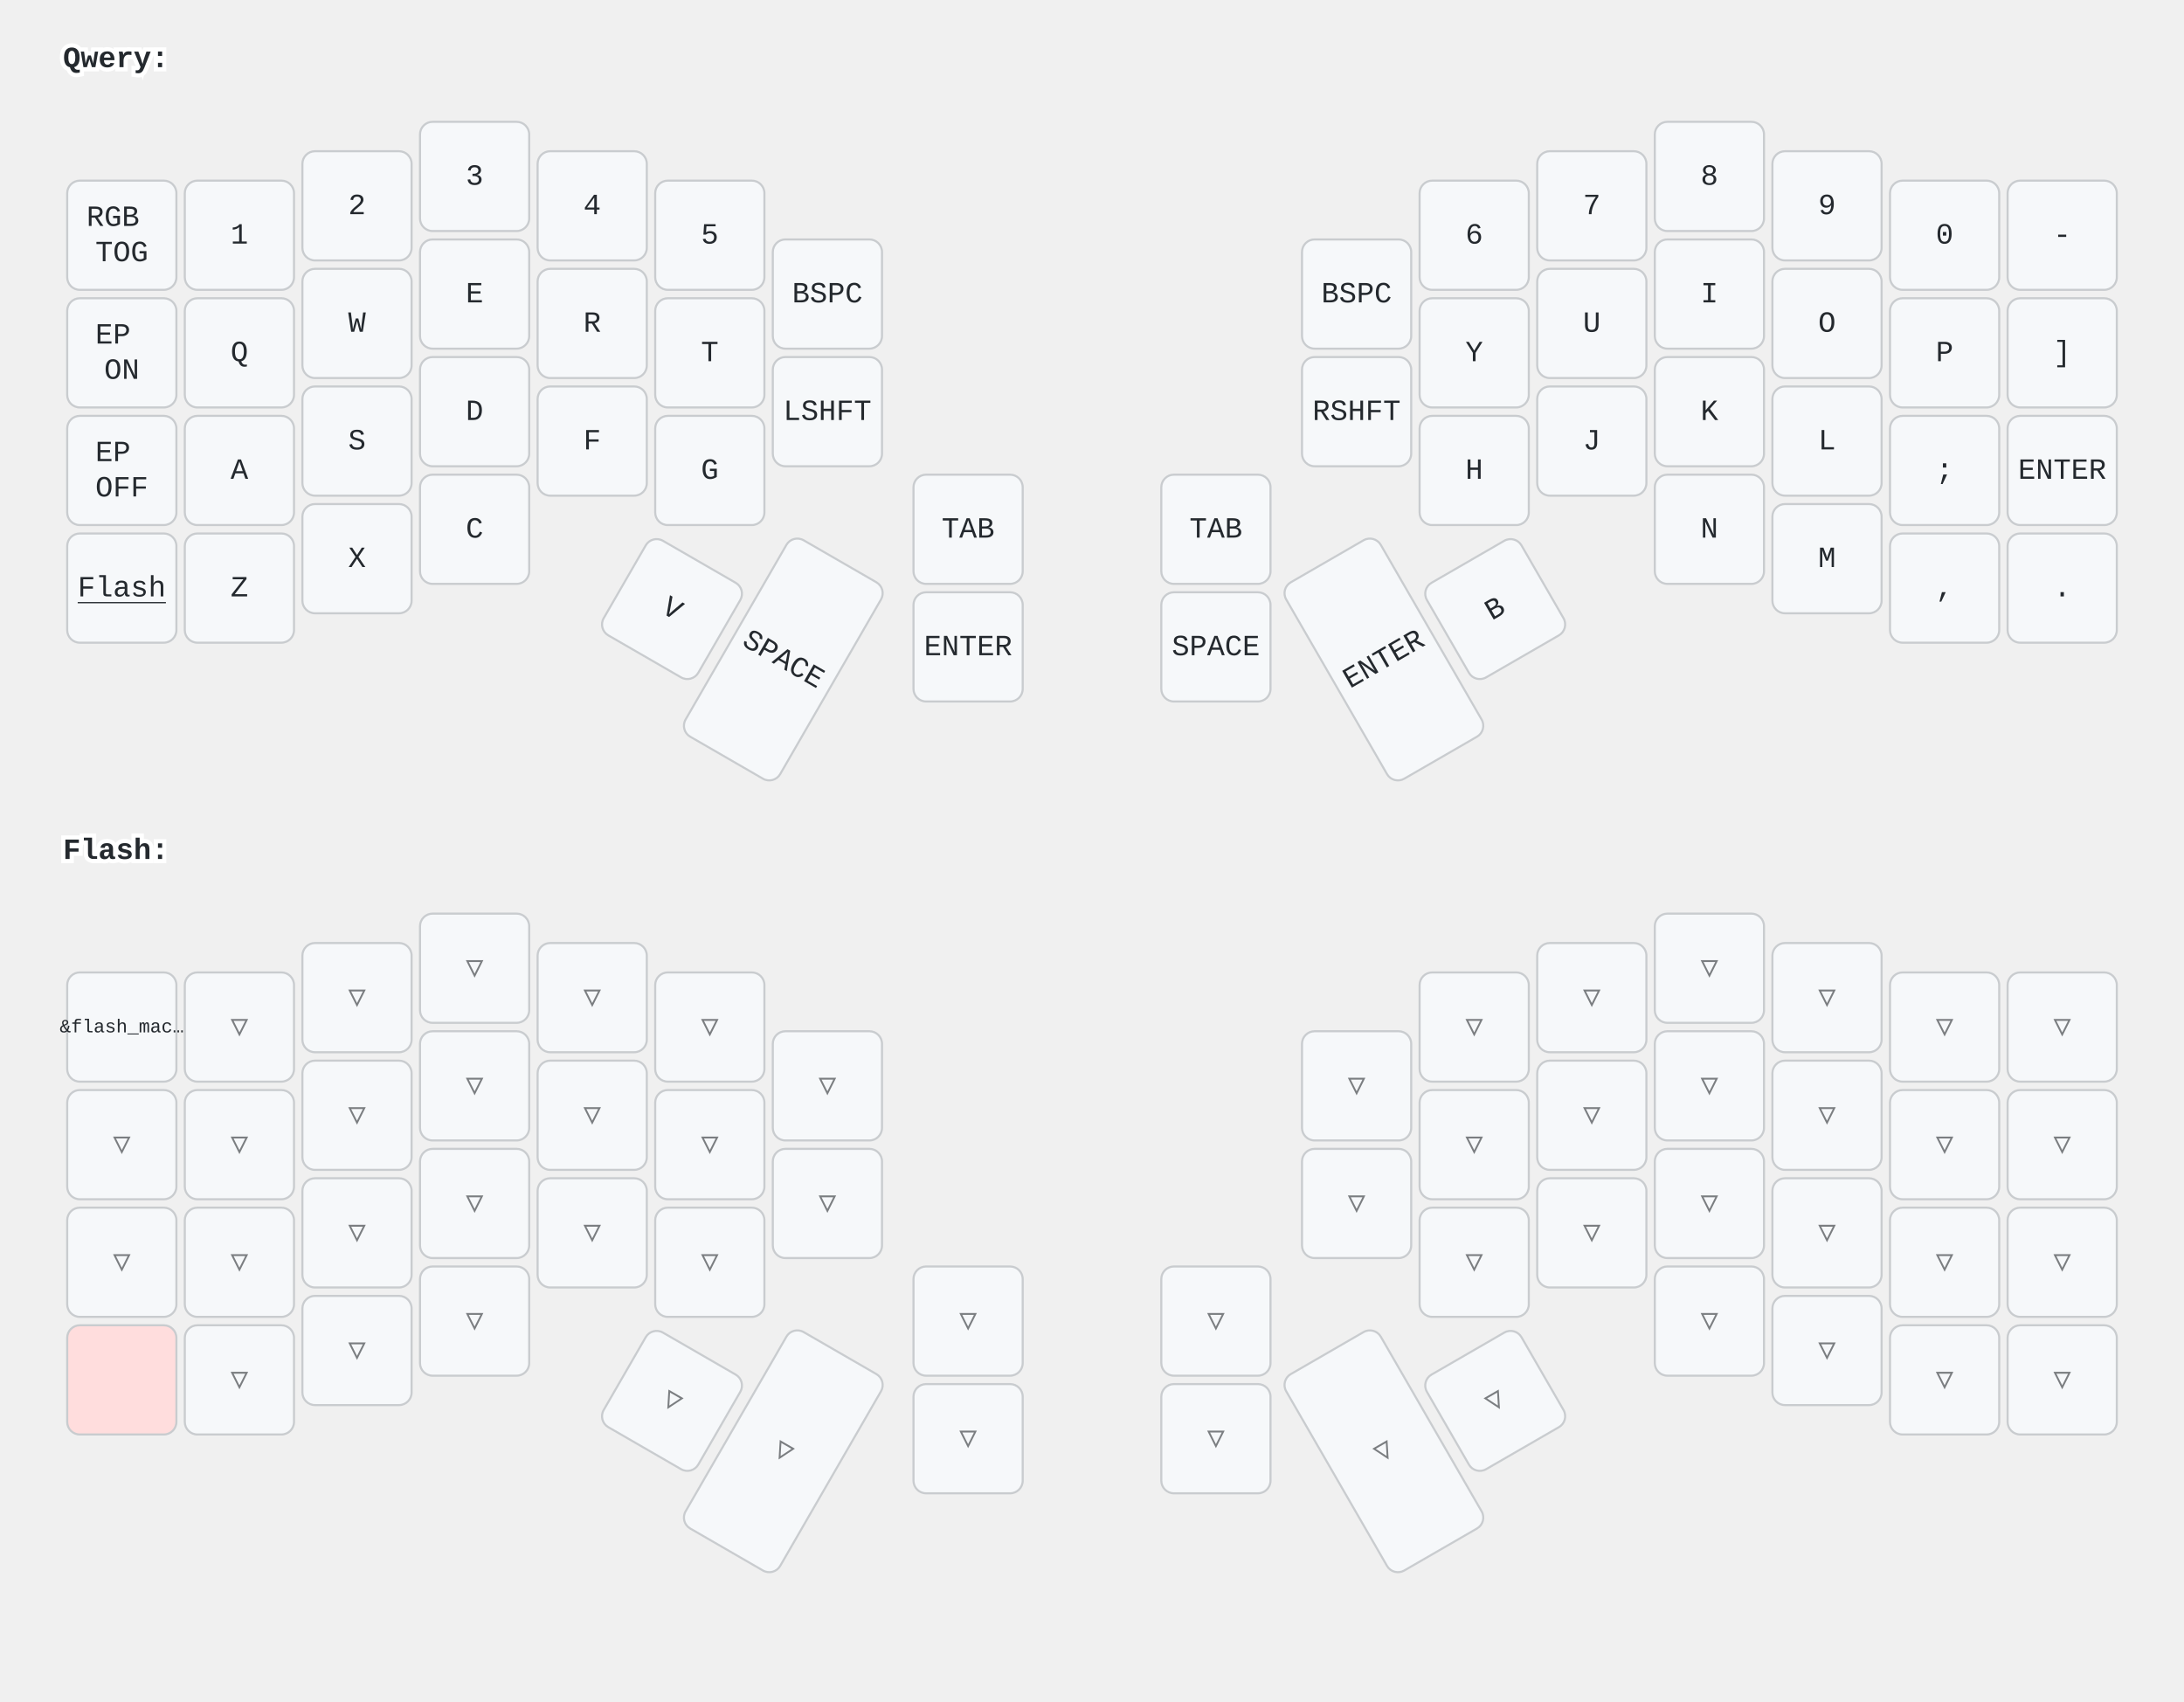
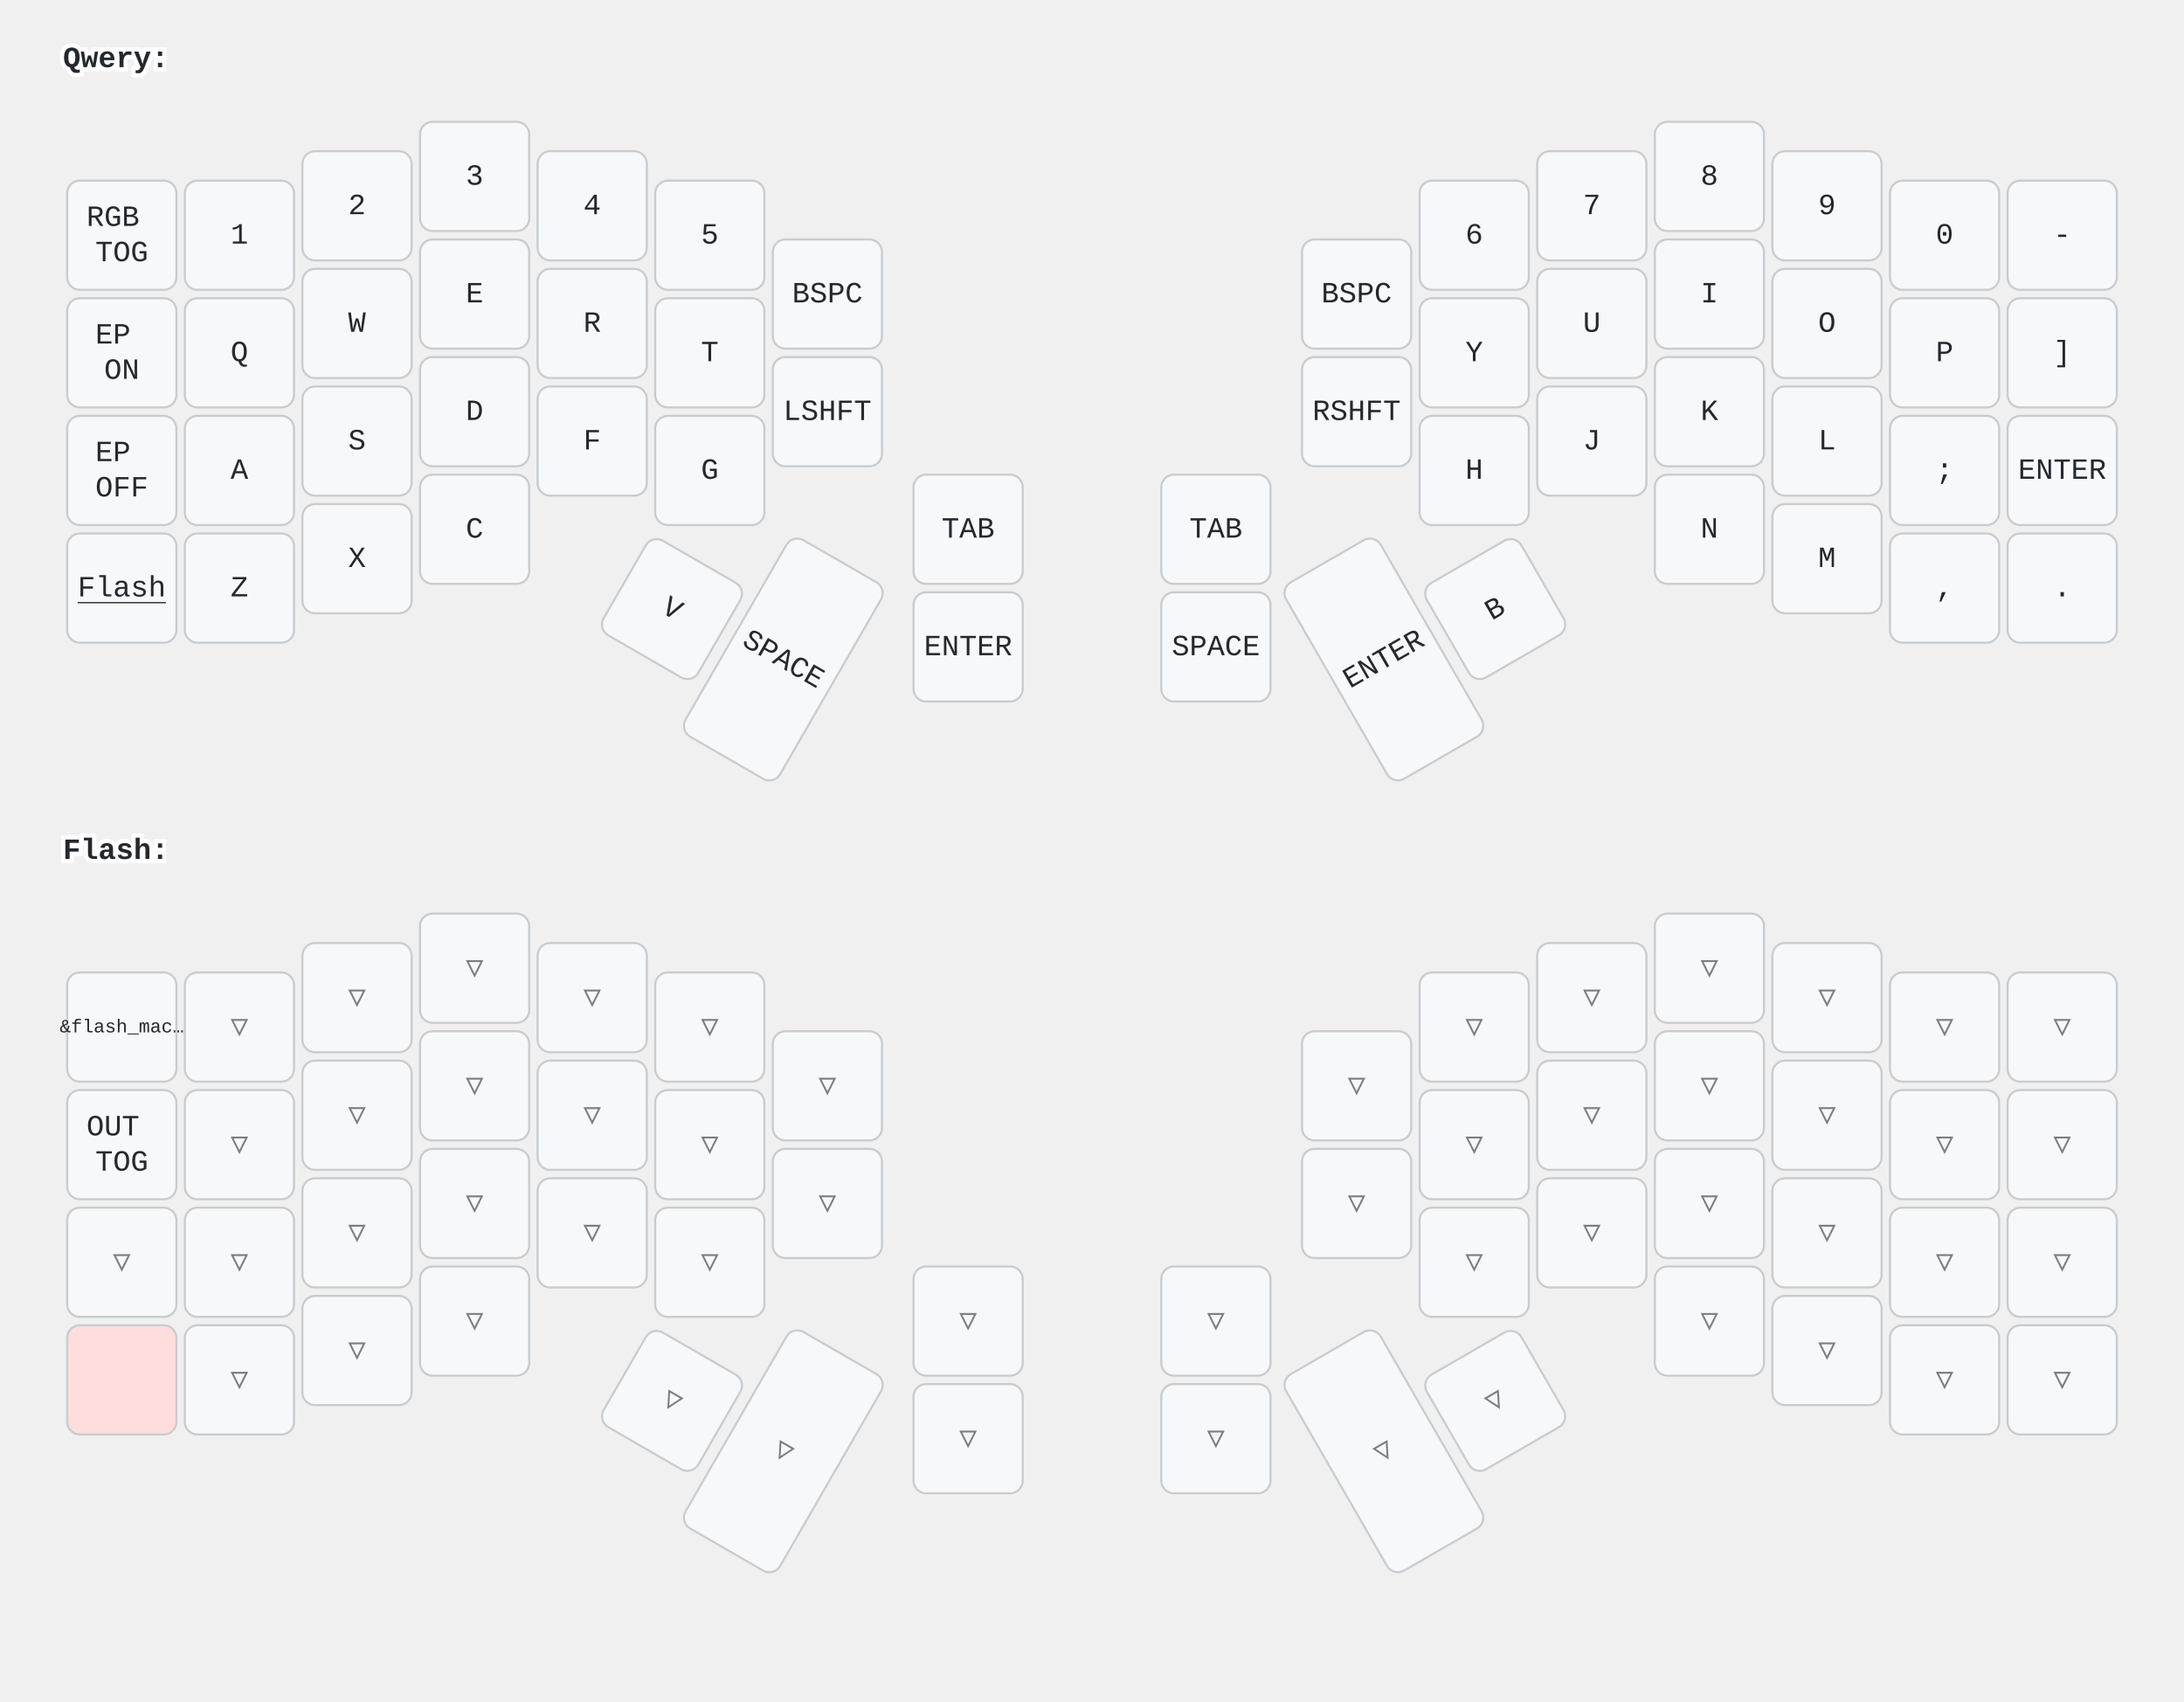
<svg xmlns="http://www.w3.org/2000/svg" width="1040" height="810" viewBox="0 0 1040 810" class="keymap">
  <style>/* inherit to force styles through use tags */
svg path {
    fill: inherit;
}

/* font and background color specifications */
svg.keymap {
    font-family: SFMono-Regular,Consolas,Liberation Mono,Menlo,monospace;
    font-size: 14px;
    font-kerning: normal;
    text-rendering: optimizeLegibility;
    fill: #24292e;
}

/* default key styling */
rect.key {
    fill: #f6f8fa;
}

rect.key, rect.combo {
    stroke: #c9cccf;
    stroke-width: 1;
}

/* default key side styling, only used is draw_key_sides is set */
rect.side {
    filter: brightness(90%);
}

/* color accent for combo boxes */
rect.combo, rect.combo-separate {
    fill: #cdf;
}

/* color accent for held keys */
rect.held, rect.combo.held {
    fill: #fdd;
}

/* color accent for ghost (optional) keys */
rect.ghost, rect.combo.ghost {
    stroke-dasharray: 4, 4;
    stroke-width: 2;
}

text {
    text-anchor: middle;
    dominant-baseline: middle;
}

/* styling for layer labels */
text.label {
    font-weight: bold;
    text-anchor: start;
    stroke: white;
    stroke-width: 4;
    paint-order: stroke;
}

/* styling for optional footer */
text.footer {
    text-anchor: end;
    dominant-baseline: auto;
    stroke: white;
    stroke-width: 4;
    paint-order: stroke;
}

/* styling for combo tap, and key hold/shifted label text */
text.combo, text.hold, text.shifted {
    font-size: 11px;
}

text.hold {
    text-anchor: middle;
    dominant-baseline: auto;
}

text.shifted {
    text-anchor: middle;
    dominant-baseline: hanging;
}

text.layer-activator {
    text-decoration: underline;
}

/* styling for hold/shifted label text in combo box */
text.combo.hold, text.combo.shifted {
    font-size: 8px;
}

/* lighter symbol for transparent keys */
text.trans {
    fill: #7b7e81;
}

/* styling for combo dendrons */
path.combo {
    stroke-width: 1;
    stroke: gray;
    fill: none;
}

/* Start Tabler Icons Cleanup */
/* cannot use height/width with glyphs */
.icon-tabler &gt; path {
    fill: inherit;
    stroke: inherit;
    stroke-width: 2;
}
/* hide tabler's default box */
.icon-tabler &gt; path[stroke="none"][fill="none"] {
    visibility: hidden;
}
/* End Tabler Icons Cleanup */
</style>
  <g transform="translate(30, 0)" class="layer-Qwery">
    <text x="0" y="28" class="label" id="Qwery">Qwery:</text>
    <g transform="translate(0, 56)">
      <g transform="translate(28, 56)" class="key keypos-0">
        <rect rx="6" ry="6" x="-26" y="-26" width="52" height="52" class="key" />
        <text x="0" y="0" class="key tap">
          <tspan x="0" dy="-0.6em">RGB</tspan>
          <tspan x="0" dy="1.2em">TOG</tspan>
        </text>
      </g>
      <g transform="translate(84, 56)" class="key keypos-1">
        <rect rx="6" ry="6" x="-26" y="-26" width="52" height="52" class="key" />
        <text x="0" y="0" class="key tap">1</text>
      </g>
      <g transform="translate(140, 42)" class="key keypos-2">
        <rect rx="6" ry="6" x="-26" y="-26" width="52" height="52" class="key" />
        <text x="0" y="0" class="key tap">2</text>
      </g>
      <g transform="translate(196, 28)" class="key keypos-3">
        <rect rx="6" ry="6" x="-26" y="-26" width="52" height="52" class="key" />
        <text x="0" y="0" class="key tap">3</text>
      </g>
      <g transform="translate(252, 42)" class="key keypos-4">
        <rect rx="6" ry="6" x="-26" y="-26" width="52" height="52" class="key" />
        <text x="0" y="0" class="key tap">4</text>
      </g>
      <g transform="translate(308, 56)" class="key keypos-5">
        <rect rx="6" ry="6" x="-26" y="-26" width="52" height="52" class="key" />
        <text x="0" y="0" class="key tap">5</text>
      </g>
      <g transform="translate(364, 84)" class="key keypos-6">
        <rect rx="6" ry="6" x="-26" y="-26" width="52" height="52" class="key" />
        <text x="0" y="0" class="key tap">BSPC</text>
      </g>
      <g transform="translate(616, 84)" class="key keypos-7">
        <rect rx="6" ry="6" x="-26" y="-26" width="52" height="52" class="key" />
        <text x="0" y="0" class="key tap">BSPC</text>
      </g>
      <g transform="translate(672, 56)" class="key keypos-8">
        <rect rx="6" ry="6" x="-26" y="-26" width="52" height="52" class="key" />
        <text x="0" y="0" class="key tap">6</text>
      </g>
      <g transform="translate(728, 42)" class="key keypos-9">
        <rect rx="6" ry="6" x="-26" y="-26" width="52" height="52" class="key" />
        <text x="0" y="0" class="key tap">7</text>
      </g>
      <g transform="translate(784, 28)" class="key keypos-10">
        <rect rx="6" ry="6" x="-26" y="-26" width="52" height="52" class="key" />
        <text x="0" y="0" class="key tap">8</text>
      </g>
      <g transform="translate(840, 42)" class="key keypos-11">
        <rect rx="6" ry="6" x="-26" y="-26" width="52" height="52" class="key" />
        <text x="0" y="0" class="key tap">9</text>
      </g>
      <g transform="translate(896, 56)" class="key keypos-12">
        <rect rx="6" ry="6" x="-26" y="-26" width="52" height="52" class="key" />
        <text x="0" y="0" class="key tap">0</text>
      </g>
      <g transform="translate(952, 56)" class="key keypos-13">
        <rect rx="6" ry="6" x="-26" y="-26" width="52" height="52" class="key" />
        <text x="0" y="0" class="key tap">-</text>
      </g>
      <g transform="translate(28, 112)" class="key keypos-14">
        <rect rx="6" ry="6" x="-26" y="-26" width="52" height="52" class="key" />
        <text x="0" y="0" class="key tap">
          <tspan x="0" dy="-0.6em">EP</tspan>
          <tspan x="0" dy="1.2em">ON</tspan>
        </text>
      </g>
      <g transform="translate(84, 112)" class="key keypos-15">
        <rect rx="6" ry="6" x="-26" y="-26" width="52" height="52" class="key" />
        <text x="0" y="0" class="key tap">Q</text>
      </g>
      <g transform="translate(140, 98)" class="key keypos-16">
        <rect rx="6" ry="6" x="-26" y="-26" width="52" height="52" class="key" />
        <text x="0" y="0" class="key tap">W</text>
      </g>
      <g transform="translate(196, 84)" class="key keypos-17">
        <rect rx="6" ry="6" x="-26" y="-26" width="52" height="52" class="key" />
        <text x="0" y="0" class="key tap">E</text>
      </g>
      <g transform="translate(252, 98)" class="key keypos-18">
        <rect rx="6" ry="6" x="-26" y="-26" width="52" height="52" class="key" />
        <text x="0" y="0" class="key tap">R</text>
      </g>
      <g transform="translate(308, 112)" class="key keypos-19">
        <rect rx="6" ry="6" x="-26" y="-26" width="52" height="52" class="key" />
        <text x="0" y="0" class="key tap">T</text>
      </g>
      <g transform="translate(364, 140)" class="key keypos-20">
        <rect rx="6" ry="6" x="-26" y="-26" width="52" height="52" class="key" />
        <text x="0" y="0" class="key tap">LSHFT</text>
      </g>
      <g transform="translate(616, 140)" class="key keypos-21">
        <rect rx="6" ry="6" x="-26" y="-26" width="52" height="52" class="key" />
        <text x="0" y="0" class="key tap">RSHFT</text>
      </g>
      <g transform="translate(672, 112)" class="key keypos-22">
        <rect rx="6" ry="6" x="-26" y="-26" width="52" height="52" class="key" />
        <text x="0" y="0" class="key tap">Y</text>
      </g>
      <g transform="translate(728, 98)" class="key keypos-23">
        <rect rx="6" ry="6" x="-26" y="-26" width="52" height="52" class="key" />
        <text x="0" y="0" class="key tap">U</text>
      </g>
      <g transform="translate(784, 84)" class="key keypos-24">
        <rect rx="6" ry="6" x="-26" y="-26" width="52" height="52" class="key" />
        <text x="0" y="0" class="key tap">I</text>
      </g>
      <g transform="translate(840, 98)" class="key keypos-25">
        <rect rx="6" ry="6" x="-26" y="-26" width="52" height="52" class="key" />
        <text x="0" y="0" class="key tap">O</text>
      </g>
      <g transform="translate(896, 112)" class="key keypos-26">
        <rect rx="6" ry="6" x="-26" y="-26" width="52" height="52" class="key" />
        <text x="0" y="0" class="key tap">P</text>
      </g>
      <g transform="translate(952, 112)" class="key keypos-27">
        <rect rx="6" ry="6" x="-26" y="-26" width="52" height="52" class="key" />
        <text x="0" y="0" class="key tap">]</text>
      </g>
      <g transform="translate(28, 168)" class="key keypos-28">
        <rect rx="6" ry="6" x="-26" y="-26" width="52" height="52" class="key" />
        <text x="0" y="0" class="key tap">
          <tspan x="0" dy="-0.6em">EP</tspan>
          <tspan x="0" dy="1.2em">OFF</tspan>
        </text>
      </g>
      <g transform="translate(84, 168)" class="key keypos-29">
        <rect rx="6" ry="6" x="-26" y="-26" width="52" height="52" class="key" />
        <text x="0" y="0" class="key tap">A</text>
      </g>
      <g transform="translate(140, 154)" class="key keypos-30">
        <rect rx="6" ry="6" x="-26" y="-26" width="52" height="52" class="key" />
        <text x="0" y="0" class="key tap">S</text>
      </g>
      <g transform="translate(196, 140)" class="key keypos-31">
        <rect rx="6" ry="6" x="-26" y="-26" width="52" height="52" class="key" />
        <text x="0" y="0" class="key tap">D</text>
      </g>
      <g transform="translate(252, 154)" class="key keypos-32">
        <rect rx="6" ry="6" x="-26" y="-26" width="52" height="52" class="key" />
        <text x="0" y="0" class="key tap">F</text>
      </g>
      <g transform="translate(308, 168)" class="key keypos-33">
        <rect rx="6" ry="6" x="-26" y="-26" width="52" height="52" class="key" />
        <text x="0" y="0" class="key tap">G</text>
      </g>
      <g transform="translate(431, 196)" class="key keypos-34">
        <rect rx="6" ry="6" x="-26" y="-26" width="52" height="52" class="key" />
        <text x="0" y="0" class="key tap">TAB</text>
      </g>
      <g transform="translate(549, 196)" class="key keypos-35">
        <rect rx="6" ry="6" x="-26" y="-26" width="52" height="52" class="key" />
        <text x="0" y="0" class="key tap">TAB</text>
      </g>
      <g transform="translate(672, 168)" class="key keypos-36">
        <rect rx="6" ry="6" x="-26" y="-26" width="52" height="52" class="key" />
        <text x="0" y="0" class="key tap">H</text>
      </g>
      <g transform="translate(728, 154)" class="key keypos-37">
        <rect rx="6" ry="6" x="-26" y="-26" width="52" height="52" class="key" />
        <text x="0" y="0" class="key tap">J</text>
      </g>
      <g transform="translate(784, 140)" class="key keypos-38">
        <rect rx="6" ry="6" x="-26" y="-26" width="52" height="52" class="key" />
        <text x="0" y="0" class="key tap">K</text>
      </g>
      <g transform="translate(840, 154)" class="key keypos-39">
        <rect rx="6" ry="6" x="-26" y="-26" width="52" height="52" class="key" />
        <text x="0" y="0" class="key tap">L</text>
      </g>
      <g transform="translate(896, 168)" class="key keypos-40">
        <rect rx="6" ry="6" x="-26" y="-26" width="52" height="52" class="key" />
        <text x="0" y="0" class="key tap">;</text>
      </g>
      <g transform="translate(952, 168)" class="key keypos-41">
        <rect rx="6" ry="6" x="-26" y="-26" width="52" height="52" class="key" />
        <text x="0" y="0" class="key tap">ENTER</text>
      </g>
      <g transform="translate(28, 224)" class="key keypos-42">
        <rect rx="6" ry="6" x="-26" y="-26" width="52" height="52" class="key" />
        <a href="#Flash">
          <text x="0" y="0" class="key tap layer-activator">Flash</text>
        </a>
      </g>
      <g transform="translate(84, 224)" class="key keypos-43">
        <rect rx="6" ry="6" x="-26" y="-26" width="52" height="52" class="key" />
        <text x="0" y="0" class="key tap">Z</text>
      </g>
      <g transform="translate(140, 210)" class="key keypos-44">
        <rect rx="6" ry="6" x="-26" y="-26" width="52" height="52" class="key" />
        <text x="0" y="0" class="key tap">X</text>
      </g>
      <g transform="translate(196, 196)" class="key keypos-45">
        <rect rx="6" ry="6" x="-26" y="-26" width="52" height="52" class="key" />
        <text x="0" y="0" class="key tap">C</text>
      </g>
      <g transform="translate(290, 234) rotate(30.0)" class="key keypos-46">
        <rect rx="6" ry="6" x="-26" y="-26" width="52" height="52" class="key" />
        <text x="0" y="0" class="key tap">V</text>
      </g>
      <g transform="translate(343, 258) rotate(30.0)" class="key keypos-47">
        <rect rx="6" ry="6" x="-26" y="-54" width="52" height="108" class="key" />
        <text x="0" y="0" class="key tap">SPACE</text>
      </g>
      <g transform="translate(431, 252)" class="key keypos-48">
        <rect rx="6" ry="6" x="-26" y="-26" width="52" height="52" class="key" />
        <text x="0" y="0" class="key tap">ENTER</text>
      </g>
      <g transform="translate(549, 252)" class="key keypos-49">
        <rect rx="6" ry="6" x="-26" y="-26" width="52" height="52" class="key" />
        <text x="0" y="0" class="key tap">SPACE</text>
      </g>
      <g transform="translate(629, 258) rotate(-30.0)" class="key keypos-50">
        <rect rx="6" ry="6" x="-26" y="-54" width="52" height="108" class="key" />
        <text x="0" y="0" class="key tap">ENTER</text>
      </g>
      <g transform="translate(682, 234) rotate(-30.0)" class="key keypos-51">
        <rect rx="6" ry="6" x="-26" y="-26" width="52" height="52" class="key" />
        <text x="0" y="0" class="key tap">B</text>
      </g>
      <g transform="translate(784, 196)" class="key keypos-52">
        <rect rx="6" ry="6" x="-26" y="-26" width="52" height="52" class="key" />
        <text x="0" y="0" class="key tap">N</text>
      </g>
      <g transform="translate(840, 210)" class="key keypos-53">
        <rect rx="6" ry="6" x="-26" y="-26" width="52" height="52" class="key" />
        <text x="0" y="0" class="key tap">M</text>
      </g>
      <g transform="translate(896, 224)" class="key keypos-54">
        <rect rx="6" ry="6" x="-26" y="-26" width="52" height="52" class="key" />
        <text x="0" y="0" class="key tap">,</text>
      </g>
      <g transform="translate(952, 224)" class="key keypos-55">
        <rect rx="6" ry="6" x="-26" y="-26" width="52" height="52" class="key" />
        <text x="0" y="0" class="key tap">.</text>
      </g>
    </g>
  </g>
  <g transform="translate(30, 377)" class="layer-Flash">
    <text x="0" y="28" class="label" id="Flash">Flash:</text>
    <g transform="translate(0, 56)">
      <g transform="translate(28, 56)" class="key keypos-0">
        <rect rx="6" ry="6" x="-26" y="-26" width="52" height="52" class="key" />
        <text x="0" y="0" class="key tap">
          <tspan style="font-size: 64%">&amp;flash_mac…</tspan>
        </text>
      </g>
      <g transform="translate(84, 56)" class="key trans keypos-1">
        <rect rx="6" ry="6" x="-26" y="-26" width="52" height="52" class="key trans" />
        <text x="0" y="0" class="key trans tap">▽</text>
      </g>
      <g transform="translate(140, 42)" class="key trans keypos-2">
        <rect rx="6" ry="6" x="-26" y="-26" width="52" height="52" class="key trans" />
        <text x="0" y="0" class="key trans tap">▽</text>
      </g>
      <g transform="translate(196, 28)" class="key trans keypos-3">
        <rect rx="6" ry="6" x="-26" y="-26" width="52" height="52" class="key trans" />
        <text x="0" y="0" class="key trans tap">▽</text>
      </g>
      <g transform="translate(252, 42)" class="key trans keypos-4">
        <rect rx="6" ry="6" x="-26" y="-26" width="52" height="52" class="key trans" />
        <text x="0" y="0" class="key trans tap">▽</text>
      </g>
      <g transform="translate(308, 56)" class="key trans keypos-5">
        <rect rx="6" ry="6" x="-26" y="-26" width="52" height="52" class="key trans" />
        <text x="0" y="0" class="key trans tap">▽</text>
      </g>
      <g transform="translate(364, 84)" class="key trans keypos-6">
        <rect rx="6" ry="6" x="-26" y="-26" width="52" height="52" class="key trans" />
        <text x="0" y="0" class="key trans tap">▽</text>
      </g>
      <g transform="translate(616, 84)" class="key trans keypos-7">
        <rect rx="6" ry="6" x="-26" y="-26" width="52" height="52" class="key trans" />
        <text x="0" y="0" class="key trans tap">▽</text>
      </g>
      <g transform="translate(672, 56)" class="key trans keypos-8">
        <rect rx="6" ry="6" x="-26" y="-26" width="52" height="52" class="key trans" />
        <text x="0" y="0" class="key trans tap">▽</text>
      </g>
      <g transform="translate(728, 42)" class="key trans keypos-9">
        <rect rx="6" ry="6" x="-26" y="-26" width="52" height="52" class="key trans" />
        <text x="0" y="0" class="key trans tap">▽</text>
      </g>
      <g transform="translate(784, 28)" class="key trans keypos-10">
        <rect rx="6" ry="6" x="-26" y="-26" width="52" height="52" class="key trans" />
        <text x="0" y="0" class="key trans tap">▽</text>
      </g>
      <g transform="translate(840, 42)" class="key trans keypos-11">
        <rect rx="6" ry="6" x="-26" y="-26" width="52" height="52" class="key trans" />
        <text x="0" y="0" class="key trans tap">▽</text>
      </g>
      <g transform="translate(896, 56)" class="key trans keypos-12">
        <rect rx="6" ry="6" x="-26" y="-26" width="52" height="52" class="key trans" />
        <text x="0" y="0" class="key trans tap">▽</text>
      </g>
      <g transform="translate(952, 56)" class="key trans keypos-13">
        <rect rx="6" ry="6" x="-26" y="-26" width="52" height="52" class="key trans" />
        <text x="0" y="0" class="key trans tap">▽</text>
      </g>
-       <g transform="translate(28, 112)" class="key trans keypos-14">
-         <rect rx="6" ry="6" x="-26" y="-26" width="52" height="52" class="key trans" />
-         <text x="0" y="0" class="key trans tap">▽</text>
+       <g transform="translate(28, 112)" class="key keypos-14">
+         <rect rx="6" ry="6" x="-26" y="-26" width="52" height="52" class="key" />
+         <text x="0" y="0" class="key tap">
+           <tspan x="0" dy="-0.6em">OUT</tspan>
+           <tspan x="0" dy="1.2em">TOG</tspan>
+         </text>
      </g>
      <g transform="translate(84, 112)" class="key trans keypos-15">
        <rect rx="6" ry="6" x="-26" y="-26" width="52" height="52" class="key trans" />
        <text x="0" y="0" class="key trans tap">▽</text>
      </g>
      <g transform="translate(140, 98)" class="key trans keypos-16">
        <rect rx="6" ry="6" x="-26" y="-26" width="52" height="52" class="key trans" />
        <text x="0" y="0" class="key trans tap">▽</text>
      </g>
      <g transform="translate(196, 84)" class="key trans keypos-17">
        <rect rx="6" ry="6" x="-26" y="-26" width="52" height="52" class="key trans" />
        <text x="0" y="0" class="key trans tap">▽</text>
      </g>
      <g transform="translate(252, 98)" class="key trans keypos-18">
        <rect rx="6" ry="6" x="-26" y="-26" width="52" height="52" class="key trans" />
        <text x="0" y="0" class="key trans tap">▽</text>
      </g>
      <g transform="translate(308, 112)" class="key trans keypos-19">
        <rect rx="6" ry="6" x="-26" y="-26" width="52" height="52" class="key trans" />
        <text x="0" y="0" class="key trans tap">▽</text>
      </g>
      <g transform="translate(364, 140)" class="key trans keypos-20">
        <rect rx="6" ry="6" x="-26" y="-26" width="52" height="52" class="key trans" />
        <text x="0" y="0" class="key trans tap">▽</text>
      </g>
      <g transform="translate(616, 140)" class="key trans keypos-21">
        <rect rx="6" ry="6" x="-26" y="-26" width="52" height="52" class="key trans" />
        <text x="0" y="0" class="key trans tap">▽</text>
      </g>
      <g transform="translate(672, 112)" class="key trans keypos-22">
        <rect rx="6" ry="6" x="-26" y="-26" width="52" height="52" class="key trans" />
        <text x="0" y="0" class="key trans tap">▽</text>
      </g>
      <g transform="translate(728, 98)" class="key trans keypos-23">
        <rect rx="6" ry="6" x="-26" y="-26" width="52" height="52" class="key trans" />
        <text x="0" y="0" class="key trans tap">▽</text>
      </g>
      <g transform="translate(784, 84)" class="key trans keypos-24">
        <rect rx="6" ry="6" x="-26" y="-26" width="52" height="52" class="key trans" />
        <text x="0" y="0" class="key trans tap">▽</text>
      </g>
      <g transform="translate(840, 98)" class="key trans keypos-25">
        <rect rx="6" ry="6" x="-26" y="-26" width="52" height="52" class="key trans" />
        <text x="0" y="0" class="key trans tap">▽</text>
      </g>
      <g transform="translate(896, 112)" class="key trans keypos-26">
        <rect rx="6" ry="6" x="-26" y="-26" width="52" height="52" class="key trans" />
        <text x="0" y="0" class="key trans tap">▽</text>
      </g>
      <g transform="translate(952, 112)" class="key trans keypos-27">
        <rect rx="6" ry="6" x="-26" y="-26" width="52" height="52" class="key trans" />
        <text x="0" y="0" class="key trans tap">▽</text>
      </g>
      <g transform="translate(28, 168)" class="key trans keypos-28">
        <rect rx="6" ry="6" x="-26" y="-26" width="52" height="52" class="key trans" />
        <text x="0" y="0" class="key trans tap">▽</text>
      </g>
      <g transform="translate(84, 168)" class="key trans keypos-29">
        <rect rx="6" ry="6" x="-26" y="-26" width="52" height="52" class="key trans" />
        <text x="0" y="0" class="key trans tap">▽</text>
      </g>
      <g transform="translate(140, 154)" class="key trans keypos-30">
        <rect rx="6" ry="6" x="-26" y="-26" width="52" height="52" class="key trans" />
        <text x="0" y="0" class="key trans tap">▽</text>
      </g>
      <g transform="translate(196, 140)" class="key trans keypos-31">
        <rect rx="6" ry="6" x="-26" y="-26" width="52" height="52" class="key trans" />
        <text x="0" y="0" class="key trans tap">▽</text>
      </g>
      <g transform="translate(252, 154)" class="key trans keypos-32">
        <rect rx="6" ry="6" x="-26" y="-26" width="52" height="52" class="key trans" />
        <text x="0" y="0" class="key trans tap">▽</text>
      </g>
      <g transform="translate(308, 168)" class="key trans keypos-33">
        <rect rx="6" ry="6" x="-26" y="-26" width="52" height="52" class="key trans" />
        <text x="0" y="0" class="key trans tap">▽</text>
      </g>
      <g transform="translate(431, 196)" class="key trans keypos-34">
        <rect rx="6" ry="6" x="-26" y="-26" width="52" height="52" class="key trans" />
        <text x="0" y="0" class="key trans tap">▽</text>
      </g>
      <g transform="translate(549, 196)" class="key trans keypos-35">
        <rect rx="6" ry="6" x="-26" y="-26" width="52" height="52" class="key trans" />
        <text x="0" y="0" class="key trans tap">▽</text>
      </g>
      <g transform="translate(672, 168)" class="key trans keypos-36">
        <rect rx="6" ry="6" x="-26" y="-26" width="52" height="52" class="key trans" />
        <text x="0" y="0" class="key trans tap">▽</text>
      </g>
      <g transform="translate(728, 154)" class="key trans keypos-37">
        <rect rx="6" ry="6" x="-26" y="-26" width="52" height="52" class="key trans" />
        <text x="0" y="0" class="key trans tap">▽</text>
      </g>
      <g transform="translate(784, 140)" class="key trans keypos-38">
        <rect rx="6" ry="6" x="-26" y="-26" width="52" height="52" class="key trans" />
        <text x="0" y="0" class="key trans tap">▽</text>
      </g>
      <g transform="translate(840, 154)" class="key trans keypos-39">
        <rect rx="6" ry="6" x="-26" y="-26" width="52" height="52" class="key trans" />
        <text x="0" y="0" class="key trans tap">▽</text>
      </g>
      <g transform="translate(896, 168)" class="key trans keypos-40">
        <rect rx="6" ry="6" x="-26" y="-26" width="52" height="52" class="key trans" />
        <text x="0" y="0" class="key trans tap">▽</text>
      </g>
      <g transform="translate(952, 168)" class="key trans keypos-41">
        <rect rx="6" ry="6" x="-26" y="-26" width="52" height="52" class="key trans" />
        <text x="0" y="0" class="key trans tap">▽</text>
      </g>
      <g transform="translate(28, 224)" class="key held keypos-42">
        <rect rx="6" ry="6" x="-26" y="-26" width="52" height="52" class="key held" />
      </g>
      <g transform="translate(84, 224)" class="key trans keypos-43">
        <rect rx="6" ry="6" x="-26" y="-26" width="52" height="52" class="key trans" />
        <text x="0" y="0" class="key trans tap">▽</text>
      </g>
      <g transform="translate(140, 210)" class="key trans keypos-44">
        <rect rx="6" ry="6" x="-26" y="-26" width="52" height="52" class="key trans" />
        <text x="0" y="0" class="key trans tap">▽</text>
      </g>
      <g transform="translate(196, 196)" class="key trans keypos-45">
        <rect rx="6" ry="6" x="-26" y="-26" width="52" height="52" class="key trans" />
        <text x="0" y="0" class="key trans tap">▽</text>
      </g>
      <g transform="translate(290, 234) rotate(30.0)" class="key trans keypos-46">
        <rect rx="6" ry="6" x="-26" y="-26" width="52" height="52" class="key trans" />
        <text x="0" y="0" class="key trans tap">▽</text>
      </g>
      <g transform="translate(343, 258) rotate(30.0)" class="key trans keypos-47">
        <rect rx="6" ry="6" x="-26" y="-54" width="52" height="108" class="key trans" />
        <text x="0" y="0" class="key trans tap">▽</text>
      </g>
      <g transform="translate(431, 252)" class="key trans keypos-48">
        <rect rx="6" ry="6" x="-26" y="-26" width="52" height="52" class="key trans" />
        <text x="0" y="0" class="key trans tap">▽</text>
      </g>
      <g transform="translate(549, 252)" class="key trans keypos-49">
        <rect rx="6" ry="6" x="-26" y="-26" width="52" height="52" class="key trans" />
        <text x="0" y="0" class="key trans tap">▽</text>
      </g>
      <g transform="translate(629, 258) rotate(-30.0)" class="key trans keypos-50">
        <rect rx="6" ry="6" x="-26" y="-54" width="52" height="108" class="key trans" />
        <text x="0" y="0" class="key trans tap">▽</text>
      </g>
      <g transform="translate(682, 234) rotate(-30.0)" class="key trans keypos-51">
        <rect rx="6" ry="6" x="-26" y="-26" width="52" height="52" class="key trans" />
        <text x="0" y="0" class="key trans tap">▽</text>
      </g>
      <g transform="translate(784, 196)" class="key trans keypos-52">
        <rect rx="6" ry="6" x="-26" y="-26" width="52" height="52" class="key trans" />
        <text x="0" y="0" class="key trans tap">▽</text>
      </g>
      <g transform="translate(840, 210)" class="key trans keypos-53">
        <rect rx="6" ry="6" x="-26" y="-26" width="52" height="52" class="key trans" />
        <text x="0" y="0" class="key trans tap">▽</text>
      </g>
      <g transform="translate(896, 224)" class="key trans keypos-54">
        <rect rx="6" ry="6" x="-26" y="-26" width="52" height="52" class="key trans" />
        <text x="0" y="0" class="key trans tap">▽</text>
      </g>
      <g transform="translate(952, 224)" class="key trans keypos-55">
        <rect rx="6" ry="6" x="-26" y="-26" width="52" height="52" class="key trans" />
        <text x="0" y="0" class="key trans tap">▽</text>
      </g>
    </g>
  </g>
</svg>
